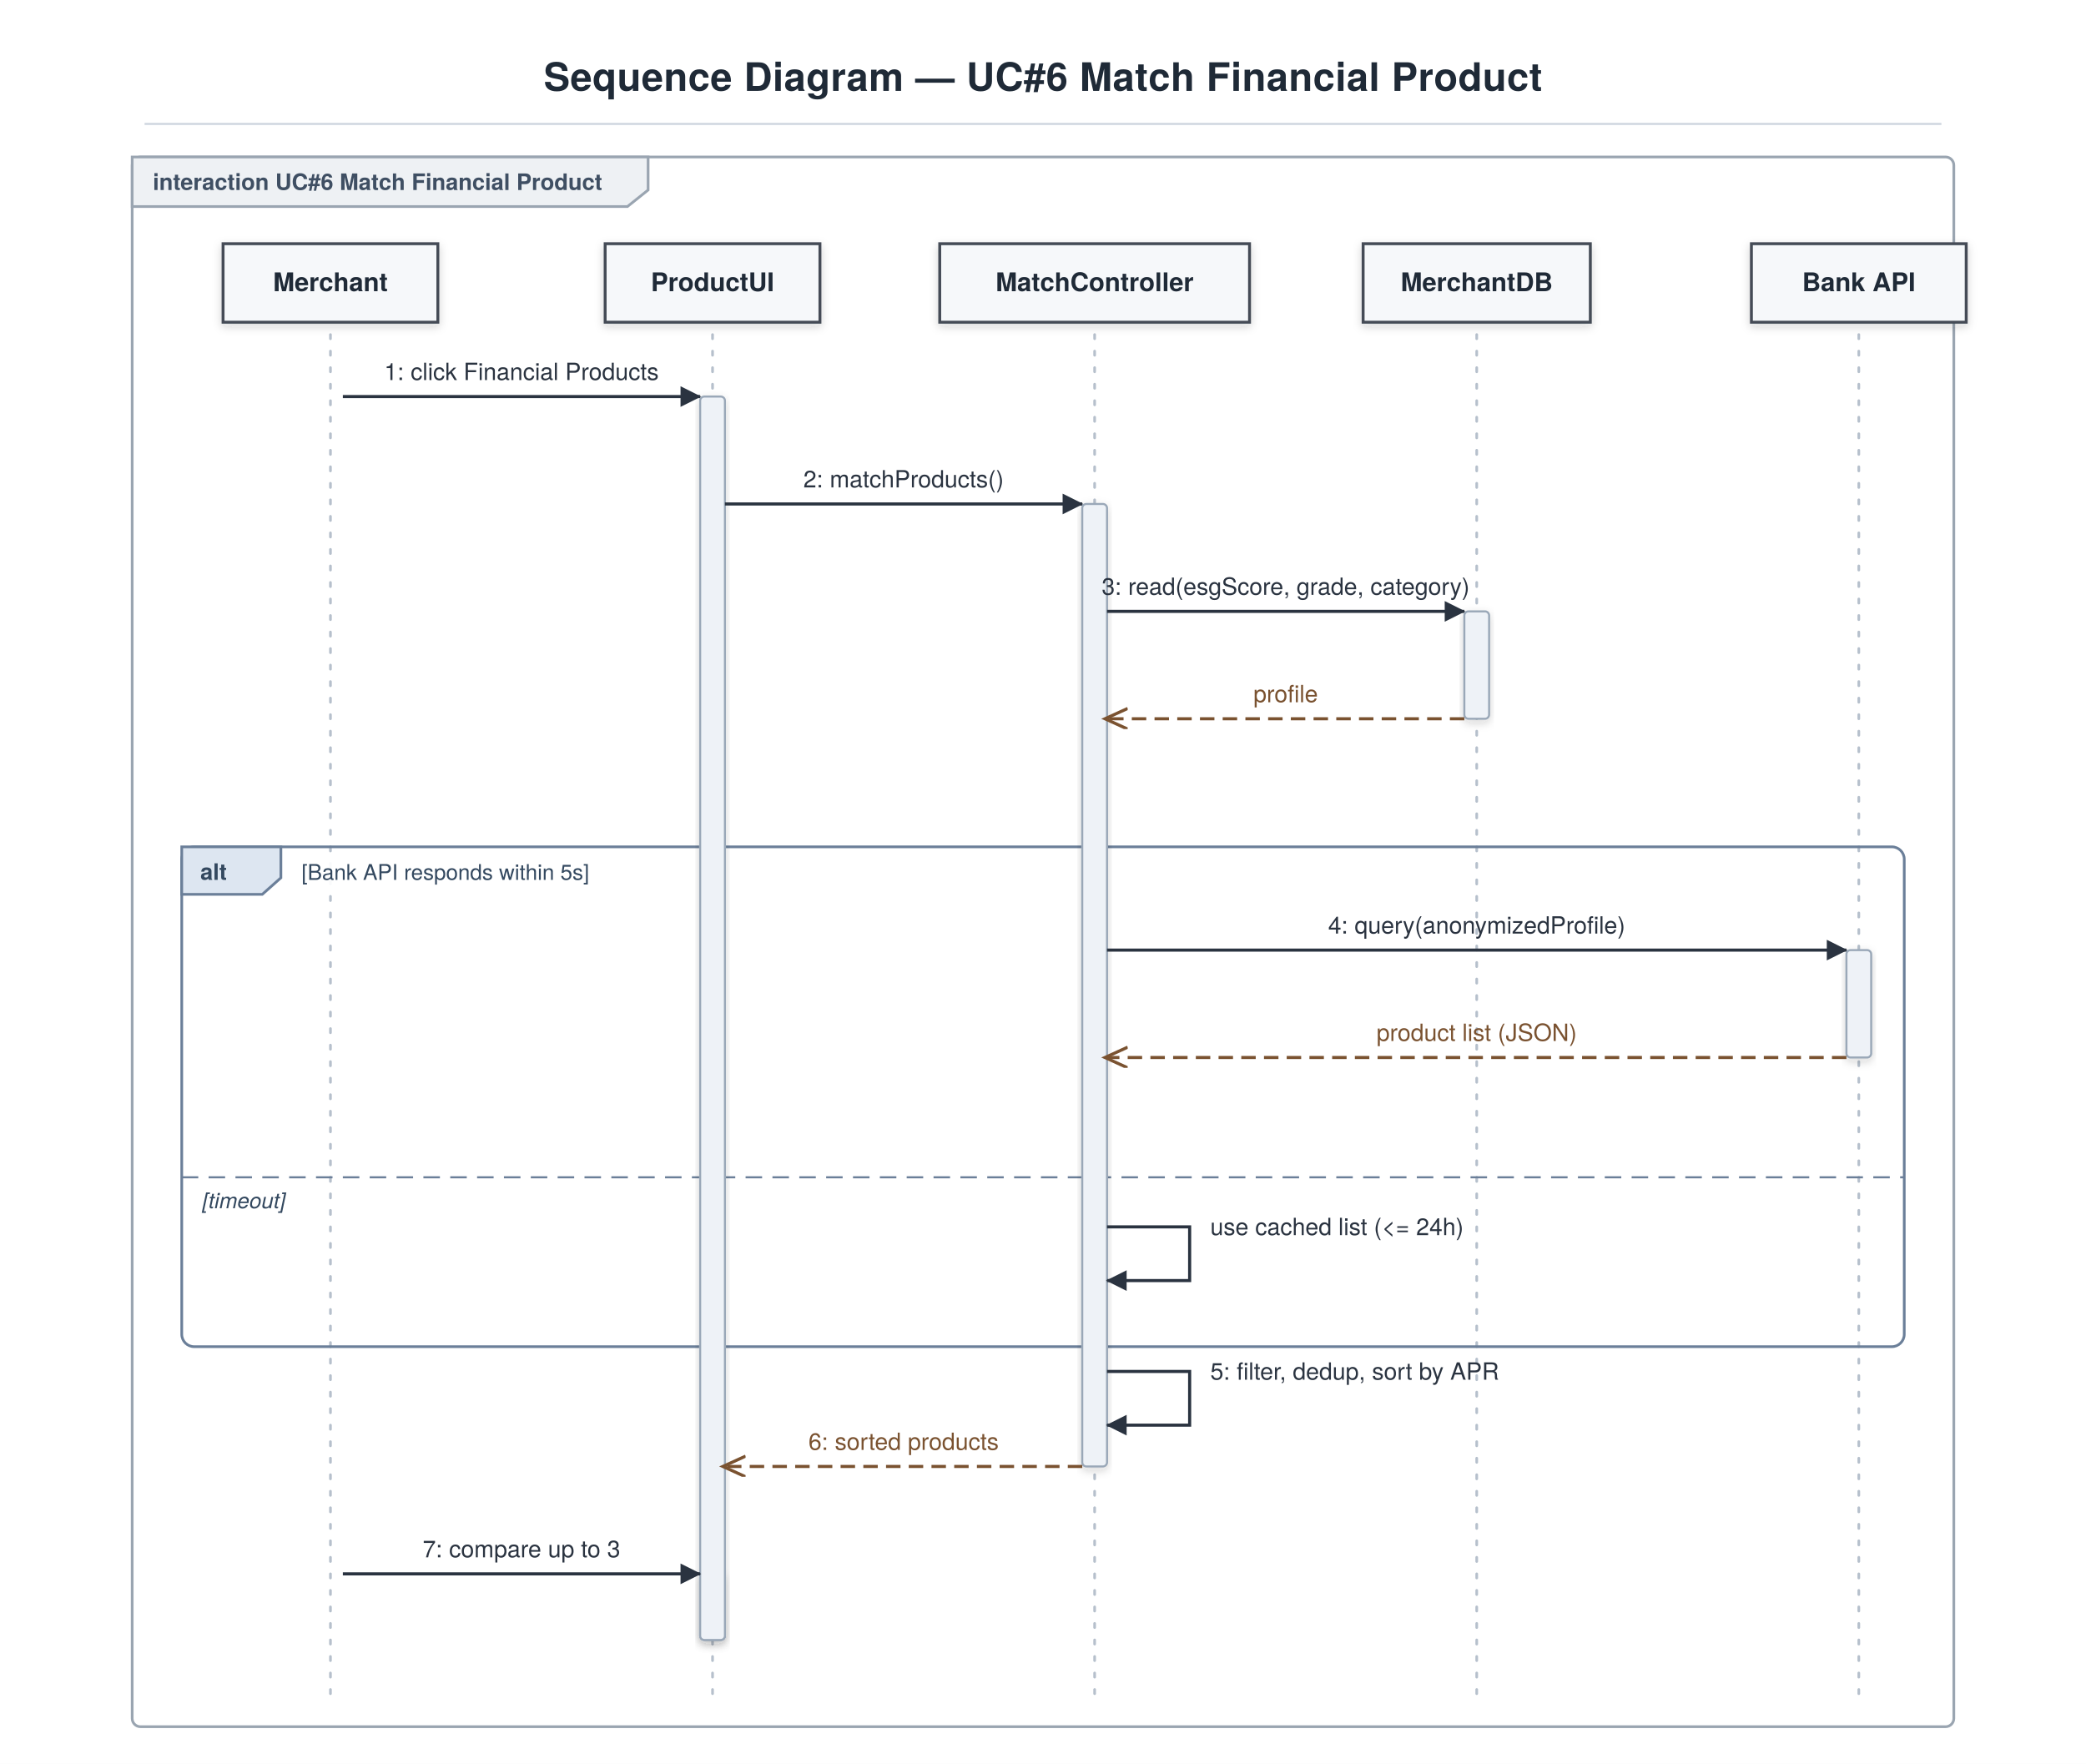
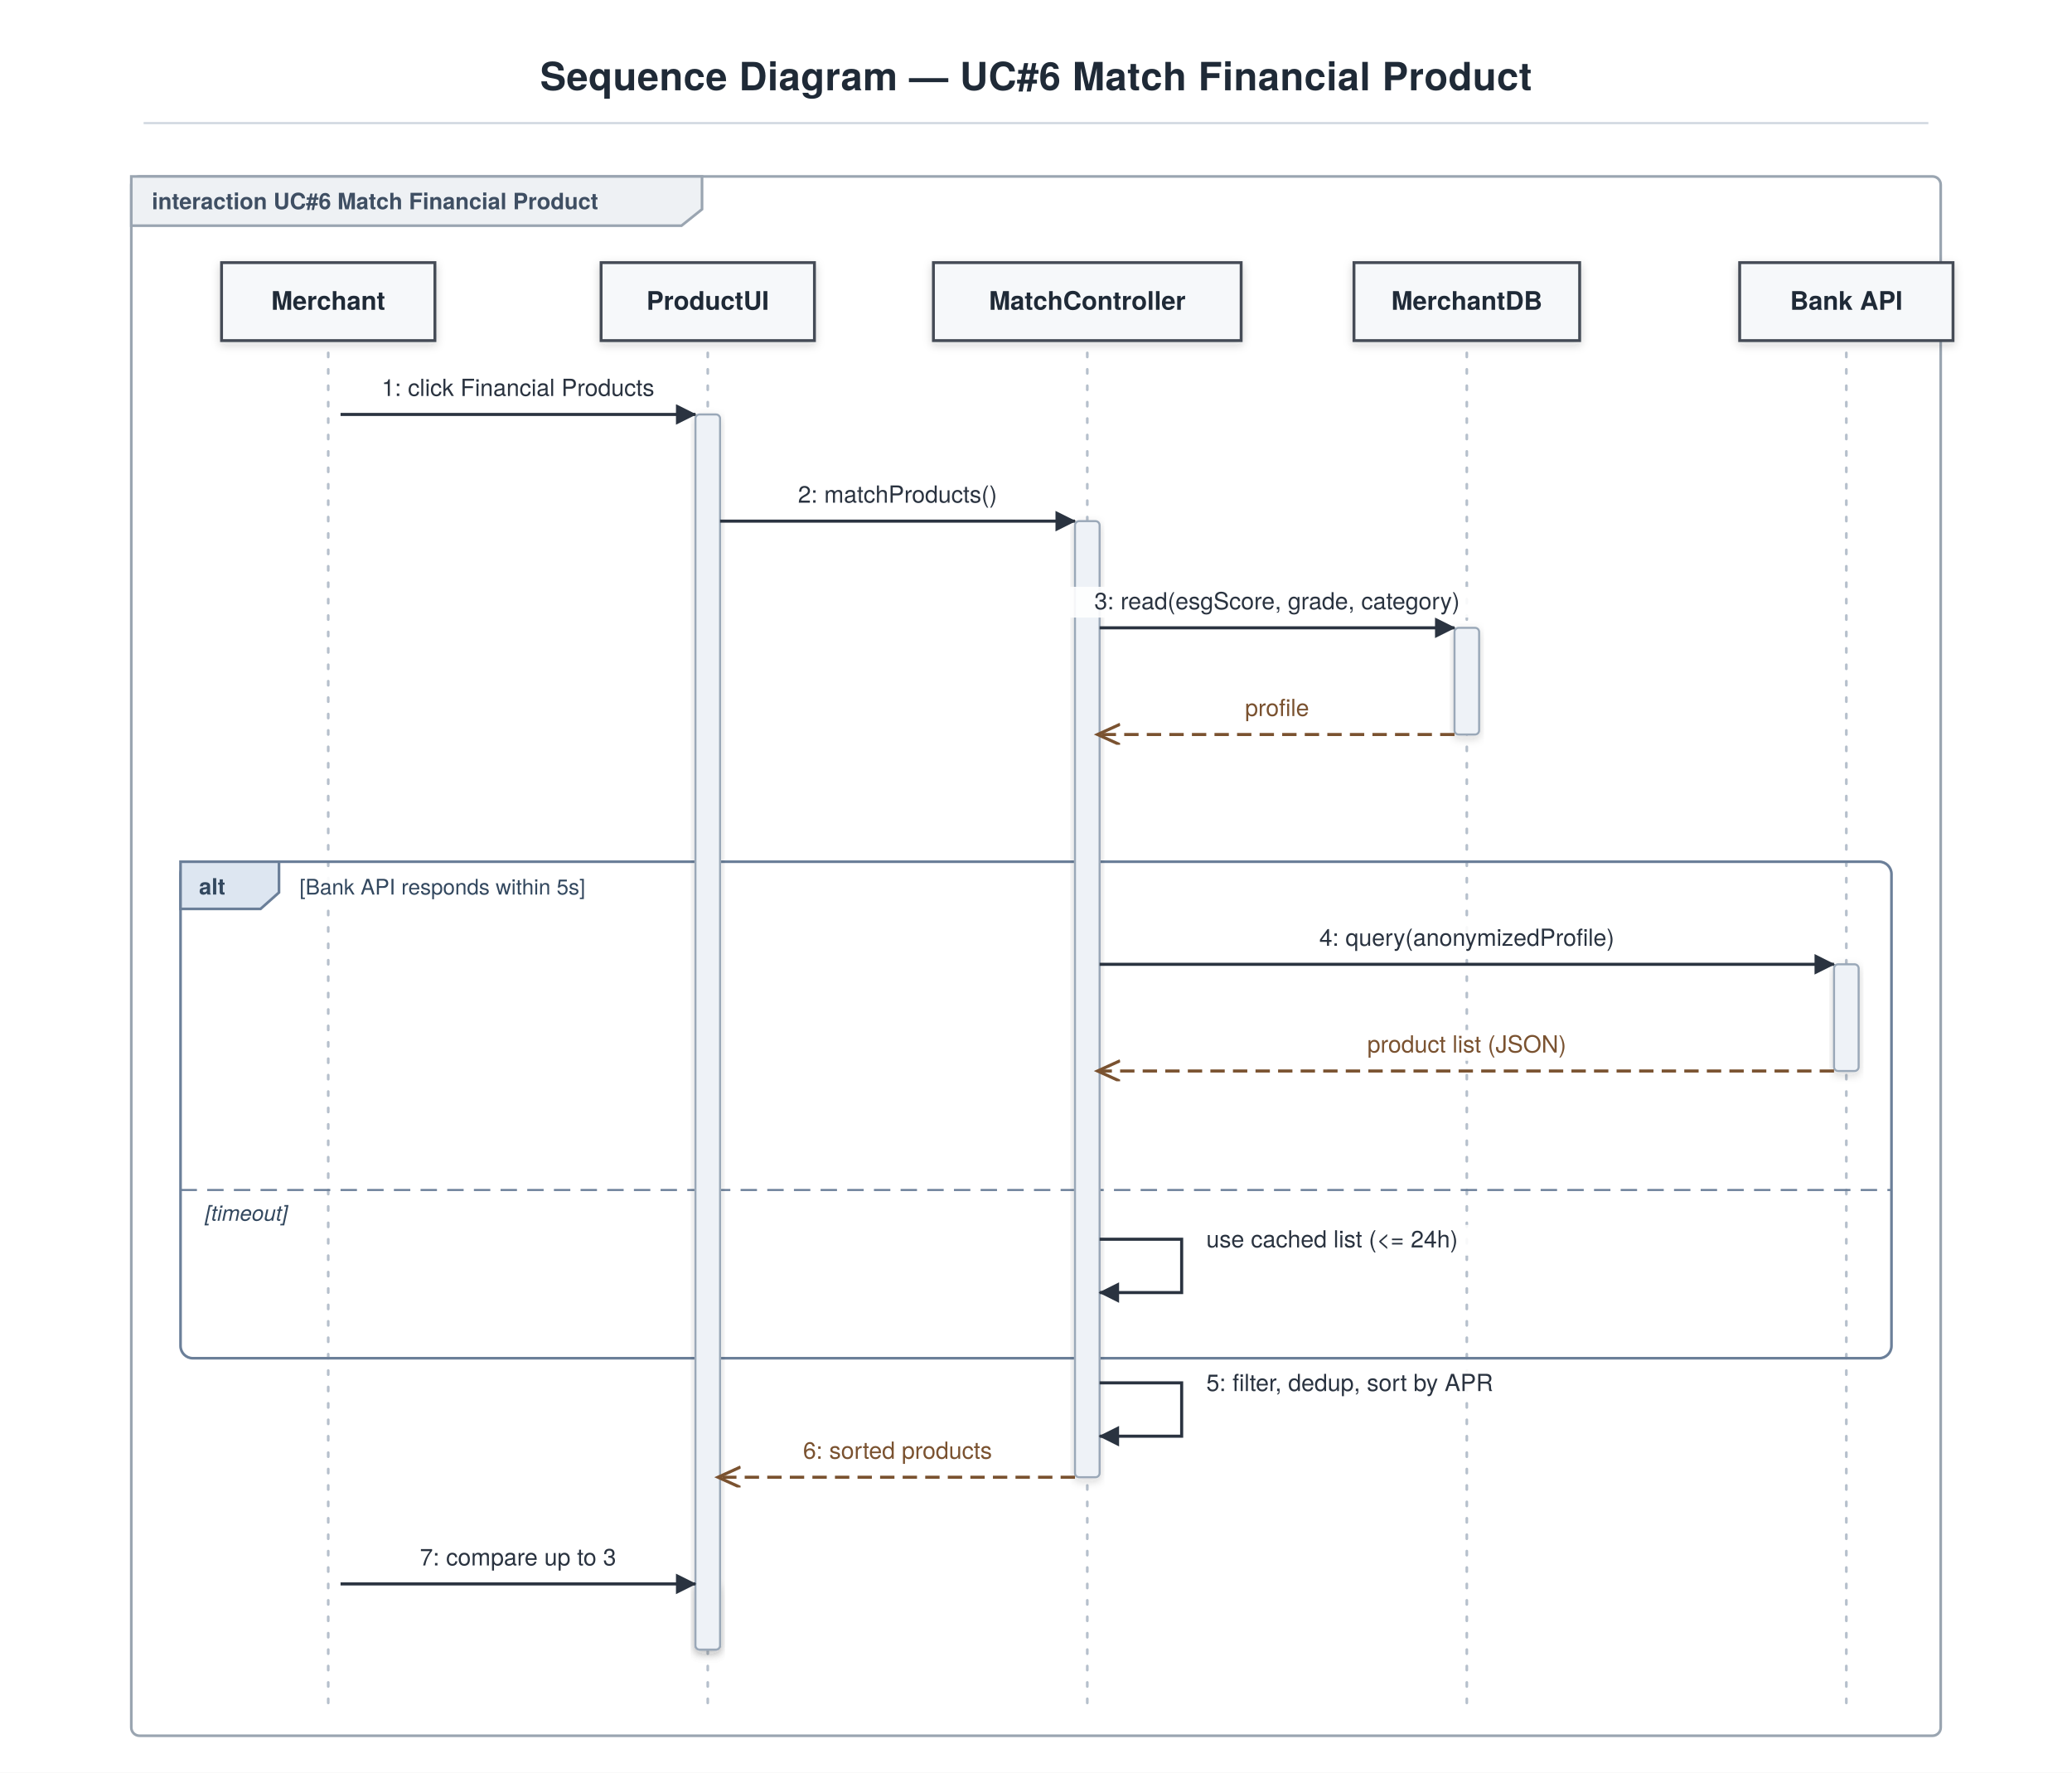
- <svg xmlns="http://www.w3.org/2000/svg" viewBox="0 0 1010 854" font-family="'Helvetica Neue','Segoe UI','Malgun Gothic',sans-serif">
+ <svg xmlns="http://www.w3.org/2000/svg" viewBox="0 0 1010 864" font-family="'Helvetica Neue','Segoe UI','Malgun Gothic',sans-serif">
  <defs>
    <marker id="mk_sync" markerWidth="12" markerHeight="12" refX="9.5" refY="5" orient="auto" markerUnits="userSpaceOnUse">
      <path d="M0,0 L10,5 L0,10 Z" fill="#2a3340" />
    </marker>
    <marker id="mk_open" markerWidth="14" markerHeight="12" refX="10" refY="5" orient="auto" markerUnits="userSpaceOnUse">
      <path d="M0,0 L11,5 L0,10" fill="none" stroke="#2a3340" stroke-width="1.5" />
    </marker>
    <marker id="mk_ret" markerWidth="14" markerHeight="12" refX="10" refY="5" orient="auto" markerUnits="userSpaceOnUse">
      <path d="M0,0 L11,5 L0,10" fill="none" stroke="#7a5230" stroke-width="1.5" />
    </marker>
    <filter id="ds" x="-20%" y="-20%" width="140%" height="140%">
      <feDropShadow dx="0" dy="1.5" stdDeviation="2.2" flood-color="#1f2a37" flood-opacity="0.18" />
    </filter>
  </defs>
-   <rect width="1010" height="854" fill="#ffffff" />
+   <rect width="1010" height="864" fill="#ffffff" />
  <text x="505.0" y="44" text-anchor="middle" font-size="19" font-weight="700" fill="#1f2a37" letter-spacing="0.2">Sequence Diagram — UC#6  Match Financial Product</text>
  <line x1="70" y1="60" x2="940" y2="60" stroke="#cfd6df" stroke-width="1" />
-   <rect x="64" y="76" width="882" height="760" rx="4" fill="none" stroke="#9aa5b1" stroke-width="1.3" />
-   <path d="M64,76 h249.8 l0,16 l-10,8 h-239.8 z" fill="#eef1f4" stroke="#9aa5b1" stroke-width="1.3" />
-   <text x="74" y="92" font-size="11" font-weight="700" fill="#3f4f63">interaction UC#6  Match Financial Product</text>
-   <line x1="160" y1="162" x2="160" y2="824" stroke="#b6c0cc" stroke-width="1.3" stroke-dasharray="2 6" stroke-linecap="round" />
-   <line x1="345" y1="162" x2="345" y2="824" stroke="#b6c0cc" stroke-width="1.3" stroke-dasharray="2 6" stroke-linecap="round" />
-   <line x1="530" y1="162" x2="530" y2="824" stroke="#b6c0cc" stroke-width="1.3" stroke-dasharray="2 6" stroke-linecap="round" />
-   <line x1="715" y1="162" x2="715" y2="824" stroke="#b6c0cc" stroke-width="1.3" stroke-dasharray="2 6" stroke-linecap="round" />
-   <line x1="900" y1="162" x2="900" y2="824" stroke="#b6c0cc" stroke-width="1.3" stroke-dasharray="2 6" stroke-linecap="round" />
-   <rect x="88" y="410" width="834" height="242" rx="6" fill="#ffffff" fill-opacity="0.0" stroke="#6b7f99" stroke-width="1.3" />
-   <path d="M88,410 h48 l0,15 l-9,8 h-39 z" fill="#dde6f1" stroke="#6b7f99" stroke-width="1.3" />
-   <text x="97" y="426" font-size="11" font-weight="700" fill="#33485f">alt</text>
-   <rect x="142" y="414" width="171.2" height="16" fill="#ffffff" opacity="0.92" />
-   <text x="146" y="426" font-size="10.5" fill="#33485f">[Bank API responds within 5s]</text>
-   <line x1="88" y1="570" x2="922" y2="570" stroke="#6b7f99" stroke-width="1" stroke-dasharray="8 5" />
-   <text x="98" y="585" font-size="10.5" font-style="italic" fill="#33485f">[timeout]</text>
-   <rect x="709" y="296" width="12" height="52" rx="2" fill="#eef2f7" stroke="#9aa8b8" stroke-width="1" filter="url(#ds)" />
-   <rect x="894" y="460" width="12" height="52" rx="2" fill="#eef2f7" stroke="#9aa8b8" stroke-width="1" filter="url(#ds)" />
-   <rect x="524" y="244" width="12" height="466" rx="2" fill="#eef2f7" stroke="#9aa8b8" stroke-width="1" filter="url(#ds)" />
-   <rect x="339" y="762" width="12" height="32" rx="2" fill="#eef2f7" stroke="#9aa8b8" stroke-width="1" filter="url(#ds)" />
-   <rect x="339" y="192" width="12" height="602" rx="2" fill="#eef2f7" stroke="#9aa8b8" stroke-width="1" filter="url(#ds)" />
-   <rect x="108.0" y="118" width="104" height="38" fill="#f6f8fa" stroke="#444c56" stroke-width="1.4" filter="url(#ds)" />
-   <text x="160" y="141.0" text-anchor="middle" font-size="12.5" font-weight="700" fill="#1f2a37">Merchant</text>
-   <rect x="293.0" y="118" width="104" height="38" fill="#f6f8fa" stroke="#444c56" stroke-width="1.4" filter="url(#ds)" />
-   <text x="345" y="141.0" text-anchor="middle" font-size="12.5" font-weight="700" fill="#1f2a37">ProductUI</text>
-   <rect x="455.0" y="118" width="150" height="38" fill="#f6f8fa" stroke="#444c56" stroke-width="1.4" filter="url(#ds)" />
-   <text x="530" y="141.0" text-anchor="middle" font-size="12.5" font-weight="700" fill="#1f2a37">MatchController</text>
-   <rect x="660.0" y="118" width="110" height="38" fill="#f6f8fa" stroke="#444c56" stroke-width="1.4" filter="url(#ds)" />
-   <text x="715" y="141.0" text-anchor="middle" font-size="12.5" font-weight="700" fill="#1f2a37">MerchantDB</text>
-   <rect x="848.0" y="118" width="104" height="38" fill="#f6f8fa" stroke="#444c56" stroke-width="1.4" filter="url(#ds)" />
-   <text x="900" y="141.0" text-anchor="middle" font-size="12.5" font-weight="700" fill="#1f2a37">Bank API</text>
-   <line x1="166" y1="192" x2="339" y2="192" stroke="#2a3340" stroke-width="1.5" marker-end="url(#mk_sync)" />
-   <text x="252.5" y="184" text-anchor="middle" font-size="11.5" fill="#2a3340">1: click Financial Products</text>
-   <line x1="351" y1="244" x2="524" y2="244" stroke="#2a3340" stroke-width="1.5" marker-end="url(#mk_sync)" />
-   <text x="437.5" y="236" text-anchor="middle" font-size="11.5" fill="#2a3340">2: matchProducts()</text>
-   <line x1="536" y1="296" x2="709" y2="296" stroke="#2a3340" stroke-width="1.5" marker-end="url(#mk_sync)" />
-   <text x="622.5" y="288" text-anchor="middle" font-size="11.5" fill="#2a3340">3: read(esgScore, grade, category)</text>
-   <line x1="709" y1="348" x2="536" y2="348" stroke="#7a5230" stroke-width="1.5" stroke-dasharray="7 4" marker-end="url(#mk_ret)" />
-   <text x="622.5" y="340" text-anchor="middle" font-size="11.5" fill="#7a5230">profile</text>
-   <line x1="536" y1="460" x2="894" y2="460" stroke="#2a3340" stroke-width="1.5" marker-end="url(#mk_sync)" />
-   <text x="715.0" y="452" text-anchor="middle" font-size="11.5" fill="#2a3340">4: query(anonymizedProfile)</text>
-   <line x1="894" y1="512" x2="536" y2="512" stroke="#7a5230" stroke-width="1.5" stroke-dasharray="7 4" marker-end="url(#mk_ret)" />
-   <text x="715.0" y="504" text-anchor="middle" font-size="11.5" fill="#7a5230">product list (JSON)</text>
-   <path d="M536,594 h40 v26 h-40" fill="none" stroke="#2a3340" stroke-width="1.5" marker-end="url(#mk_sync)" />
-   <text x="586" y="598" font-size="11.5" fill="#2a3340">use cached list (&lt;= 24h)</text>
-   <path d="M536,664 h40 v26 h-40" fill="none" stroke="#2a3340" stroke-width="1.5" marker-end="url(#mk_sync)" />
-   <text x="586" y="668" font-size="11.5" fill="#2a3340">5: filter, dedup, sort by APR</text>
-   <line x1="524" y1="710" x2="351" y2="710" stroke="#7a5230" stroke-width="1.5" stroke-dasharray="7 4" marker-end="url(#mk_ret)" />
-   <text x="437.5" y="702" text-anchor="middle" font-size="11.5" fill="#7a5230">6: sorted products</text>
-   <line x1="166" y1="762" x2="339" y2="762" stroke="#2a3340" stroke-width="1.5" marker-end="url(#mk_sync)" />
-   <text x="252.5" y="754" text-anchor="middle" font-size="11.5" fill="#2a3340">7: compare up to 3</text>
+   <rect x="64" y="86" width="882" height="760" rx="4" fill="none" stroke="#9aa5b1" stroke-width="1.3" />
+   <path d="M64,86 h278.2 l0,16 l-10,8 h-268.2 z" fill="#eef1f4" stroke="#9aa5b1" stroke-width="1.3" />
+   <text x="74" y="102" font-size="11" font-weight="700" fill="#3f4f63">interaction UC#6  Match Financial Product</text>
+   <line x1="160" y1="172" x2="160" y2="834" stroke="#b6c0cc" stroke-width="1.3" stroke-dasharray="2 6" stroke-linecap="round" />
+   <line x1="345" y1="172" x2="345" y2="834" stroke="#b6c0cc" stroke-width="1.3" stroke-dasharray="2 6" stroke-linecap="round" />
+   <line x1="530" y1="172" x2="530" y2="834" stroke="#b6c0cc" stroke-width="1.3" stroke-dasharray="2 6" stroke-linecap="round" />
+   <line x1="715" y1="172" x2="715" y2="834" stroke="#b6c0cc" stroke-width="1.3" stroke-dasharray="2 6" stroke-linecap="round" />
+   <line x1="900" y1="172" x2="900" y2="834" stroke="#b6c0cc" stroke-width="1.3" stroke-dasharray="2 6" stroke-linecap="round" />
+   <rect x="88" y="420" width="834" height="242" rx="6" fill="#ffffff" fill-opacity="0.0" stroke="#6b7f99" stroke-width="1.3" />
+   <path d="M88,420 h48 l0,15 l-9,8 h-39 z" fill="#dde6f1" stroke="#6b7f99" stroke-width="1.3" />
+   <text x="97" y="436" font-size="11" font-weight="700" fill="#33485f">alt</text>
+   <rect x="142" y="424" width="171.2" height="16" fill="#ffffff" opacity="0.92" />
+   <text x="146" y="436" font-size="10.5" fill="#33485f">[Bank API responds within 5s]</text>
+   <line x1="88" y1="580" x2="922" y2="580" stroke="#6b7f99" stroke-width="1" stroke-dasharray="8 5" />
+   <rect x="96" y="584" width="54" height="15" fill="#ffffff" opacity="0.92" rx="2" />
+   <text x="100" y="595" font-size="10.5" font-style="italic" fill="#33485f">[timeout]</text>
+   <rect x="709" y="306" width="12" height="52" rx="2" fill="#eef2f7" stroke="#9aa8b8" stroke-width="1" filter="url(#ds)" />
+   <rect x="894" y="470" width="12" height="52" rx="2" fill="#eef2f7" stroke="#9aa8b8" stroke-width="1" filter="url(#ds)" />
+   <rect x="524" y="254" width="12" height="466" rx="2" fill="#eef2f7" stroke="#9aa8b8" stroke-width="1" filter="url(#ds)" />
+   <rect x="339" y="772" width="12" height="32" rx="2" fill="#eef2f7" stroke="#9aa8b8" stroke-width="1" filter="url(#ds)" />
+   <rect x="339" y="202" width="12" height="602" rx="2" fill="#eef2f7" stroke="#9aa8b8" stroke-width="1" filter="url(#ds)" />
+   <rect x="108.0" y="128" width="104" height="38" fill="#f6f8fa" stroke="#444c56" stroke-width="1.4" filter="url(#ds)" />
+   <text x="160" y="151.0" text-anchor="middle" font-size="12.5" font-weight="700" fill="#1f2a37">Merchant</text>
+   <rect x="293.0" y="128" width="104" height="38" fill="#f6f8fa" stroke="#444c56" stroke-width="1.4" filter="url(#ds)" />
+   <text x="345" y="151.0" text-anchor="middle" font-size="12.5" font-weight="700" fill="#1f2a37">ProductUI</text>
+   <rect x="455.0" y="128" width="150" height="38" fill="#f6f8fa" stroke="#444c56" stroke-width="1.4" filter="url(#ds)" />
+   <text x="530" y="151.0" text-anchor="middle" font-size="12.5" font-weight="700" fill="#1f2a37">MatchController</text>
+   <rect x="660.0" y="128" width="110" height="38" fill="#f6f8fa" stroke="#444c56" stroke-width="1.4" filter="url(#ds)" />
+   <text x="715" y="151.0" text-anchor="middle" font-size="12.5" font-weight="700" fill="#1f2a37">MerchantDB</text>
+   <rect x="848.0" y="128" width="104" height="38" fill="#f6f8fa" stroke="#444c56" stroke-width="1.4" filter="url(#ds)" />
+   <text x="900" y="151.0" text-anchor="middle" font-size="12.5" font-weight="700" fill="#1f2a37">Bank API</text>
+   <line x1="166" y1="202" x2="339" y2="202" stroke="#2a3340" stroke-width="1.5" marker-end="url(#mk_sync)" />
+   <rect x="164.8" y="182" width="175.4" height="15" fill="#ffffff" opacity="0.9" rx="2" />
+   <text x="252.5" y="193" text-anchor="middle" font-size="11.5" fill="#2a3340">1: click Financial Products</text>
+   <line x1="351" y1="254" x2="524" y2="254" stroke="#2a3340" stroke-width="1.5" marker-end="url(#mk_sync)" />
+   <rect x="377.7" y="234" width="119.6" height="15" fill="#ffffff" opacity="0.9" rx="2" />
+   <text x="437.5" y="245" text-anchor="middle" font-size="11.5" fill="#2a3340">2: matchProducts()</text>
+   <line x1="536" y1="306" x2="709" y2="306" stroke="#2a3340" stroke-width="1.5" marker-end="url(#mk_sync)" />
+   <rect x="513.1" y="286" width="218.8" height="15" fill="#ffffff" opacity="0.9" rx="2" />
+   <text x="622.5" y="297" text-anchor="middle" font-size="11.5" fill="#2a3340">3: read(esgScore, grade, category)</text>
+   <line x1="709" y1="358" x2="536" y2="358" stroke="#7a5230" stroke-width="1.5" stroke-dasharray="7 4" marker-end="url(#mk_ret)" />
+   <rect x="596.8" y="338" width="51.4" height="15" fill="#ffffff" opacity="0.9" rx="2" />
+   <text x="622.5" y="349" text-anchor="middle" font-size="11.5" fill="#7a5230">profile</text>
+   <line x1="536" y1="470" x2="894" y2="470" stroke="#2a3340" stroke-width="1.5" marker-end="url(#mk_sync)" />
+   <rect x="627.3" y="450" width="175.4" height="15" fill="#ffffff" opacity="0.9" rx="2" />
+   <text x="715.0" y="461" text-anchor="middle" font-size="11.5" fill="#2a3340">4: query(anonymizedProfile)</text>
+   <line x1="894" y1="522" x2="536" y2="522" stroke="#7a5230" stroke-width="1.5" stroke-dasharray="7 4" marker-end="url(#mk_ret)" />
+   <rect x="652.1" y="502" width="125.8" height="15" fill="#ffffff" opacity="0.9" rx="2" />
+   <text x="715.0" y="513" text-anchor="middle" font-size="11.5" fill="#7a5230">product list (JSON)</text>
+   <path d="M536,604 h40 v26 h-40" fill="none" stroke="#2a3340" stroke-width="1.5" marker-end="url(#mk_sync)" />
+   <rect x="584" y="597" width="156.8" height="15" fill="#ffffff" opacity="0.9" rx="2" />
+   <text x="588" y="608" font-size="11.5" fill="#2a3340">use cached list (&lt;= 24h)</text>
+   <path d="M536,674 h40 v26 h-40" fill="none" stroke="#2a3340" stroke-width="1.5" marker-end="url(#mk_sync)" />
+   <rect x="584" y="667" width="187.8" height="15" fill="#ffffff" opacity="0.9" rx="2" />
+   <text x="588" y="678" font-size="11.5" fill="#2a3340">5: filter, dedup, sort by APR</text>
+   <line x1="524" y1="720" x2="351" y2="720" stroke="#7a5230" stroke-width="1.5" stroke-dasharray="7 4" marker-end="url(#mk_ret)" />
+   <rect x="377.7" y="700" width="119.6" height="15" fill="#ffffff" opacity="0.9" rx="2" />
+   <text x="437.5" y="711" text-anchor="middle" font-size="11.5" fill="#7a5230">6: sorted products</text>
+   <line x1="166" y1="772" x2="339" y2="772" stroke="#2a3340" stroke-width="1.5" marker-end="url(#mk_sync)" />
+   <rect x="192.7" y="752" width="119.6" height="15" fill="#ffffff" opacity="0.9" rx="2" />
+   <text x="252.5" y="763" text-anchor="middle" font-size="11.5" fill="#2a3340">7: compare up to 3</text>
</svg>
